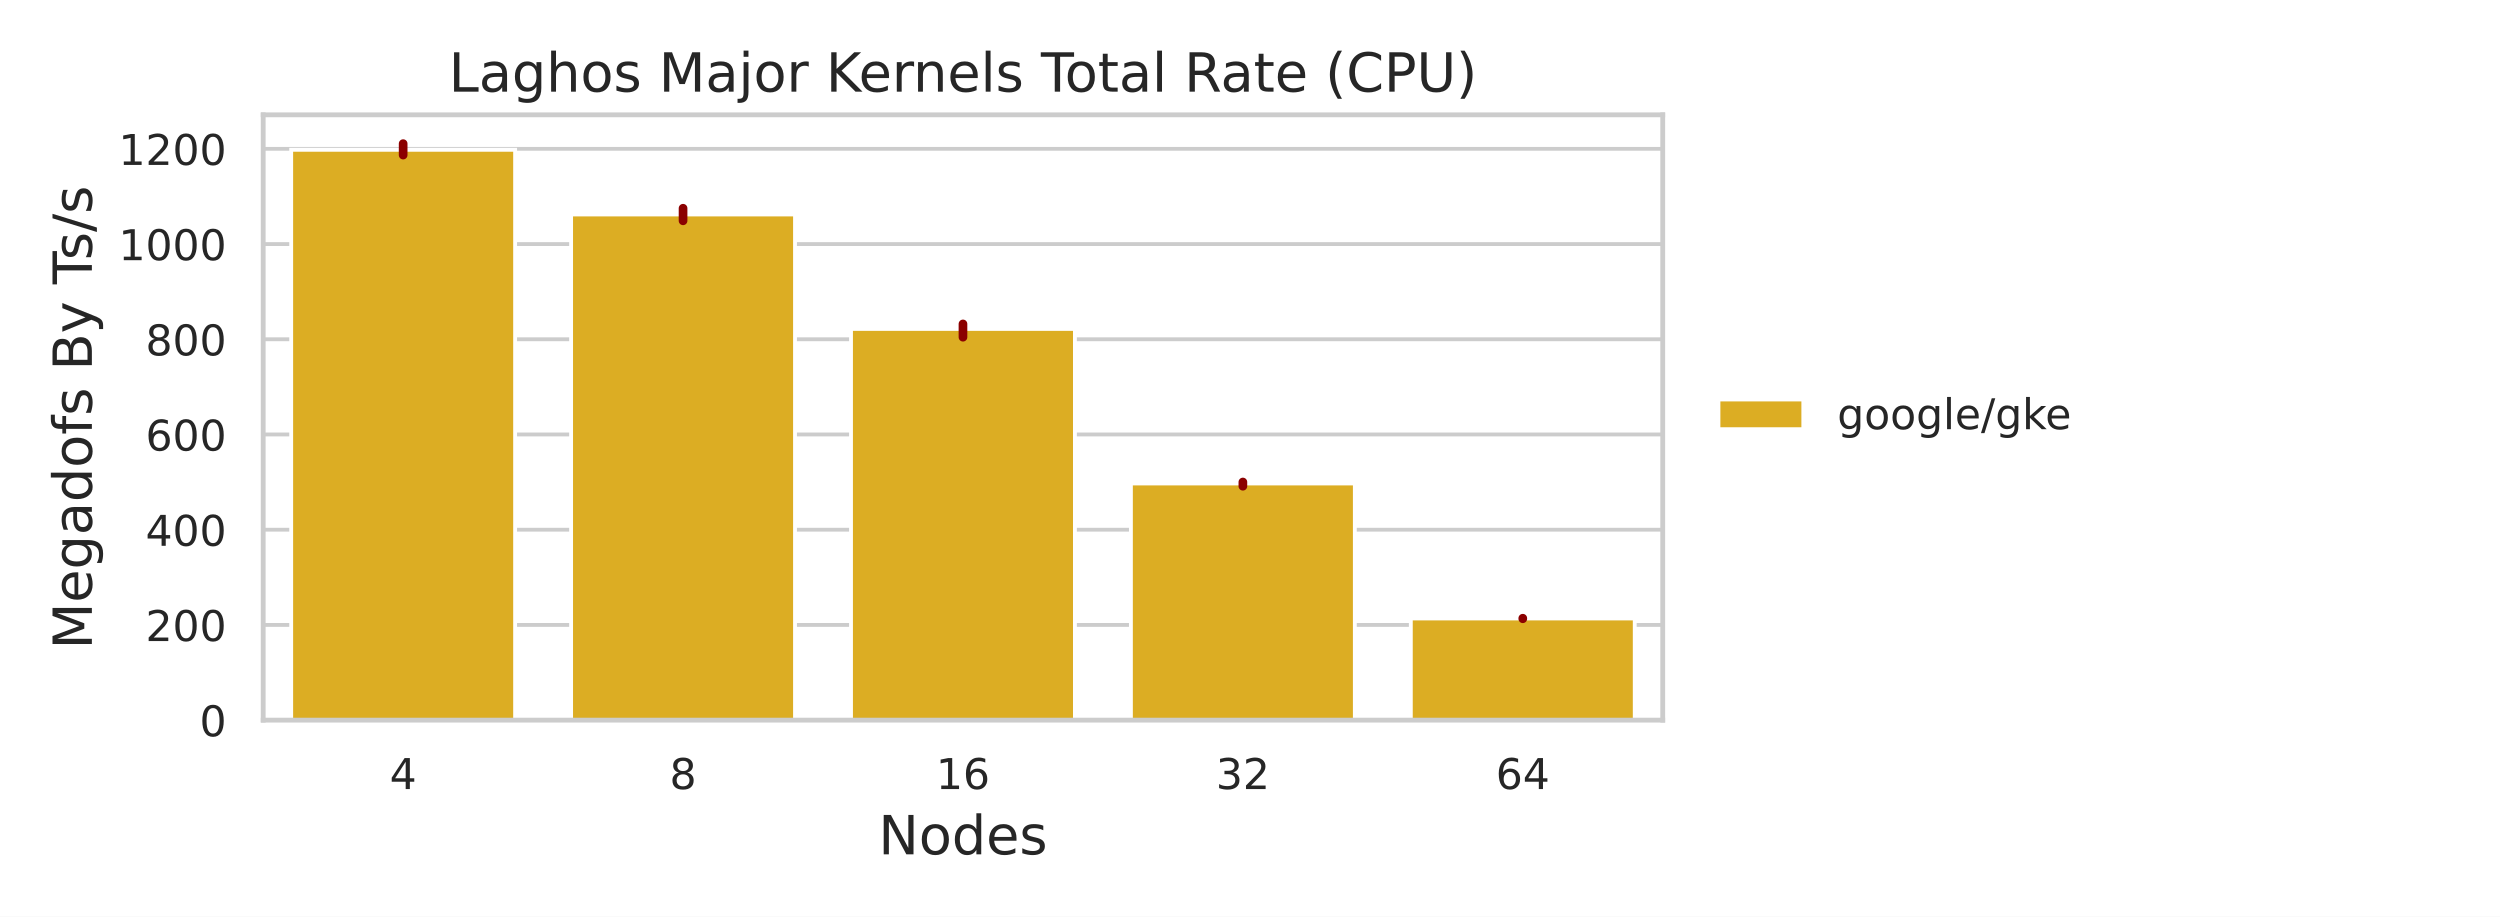
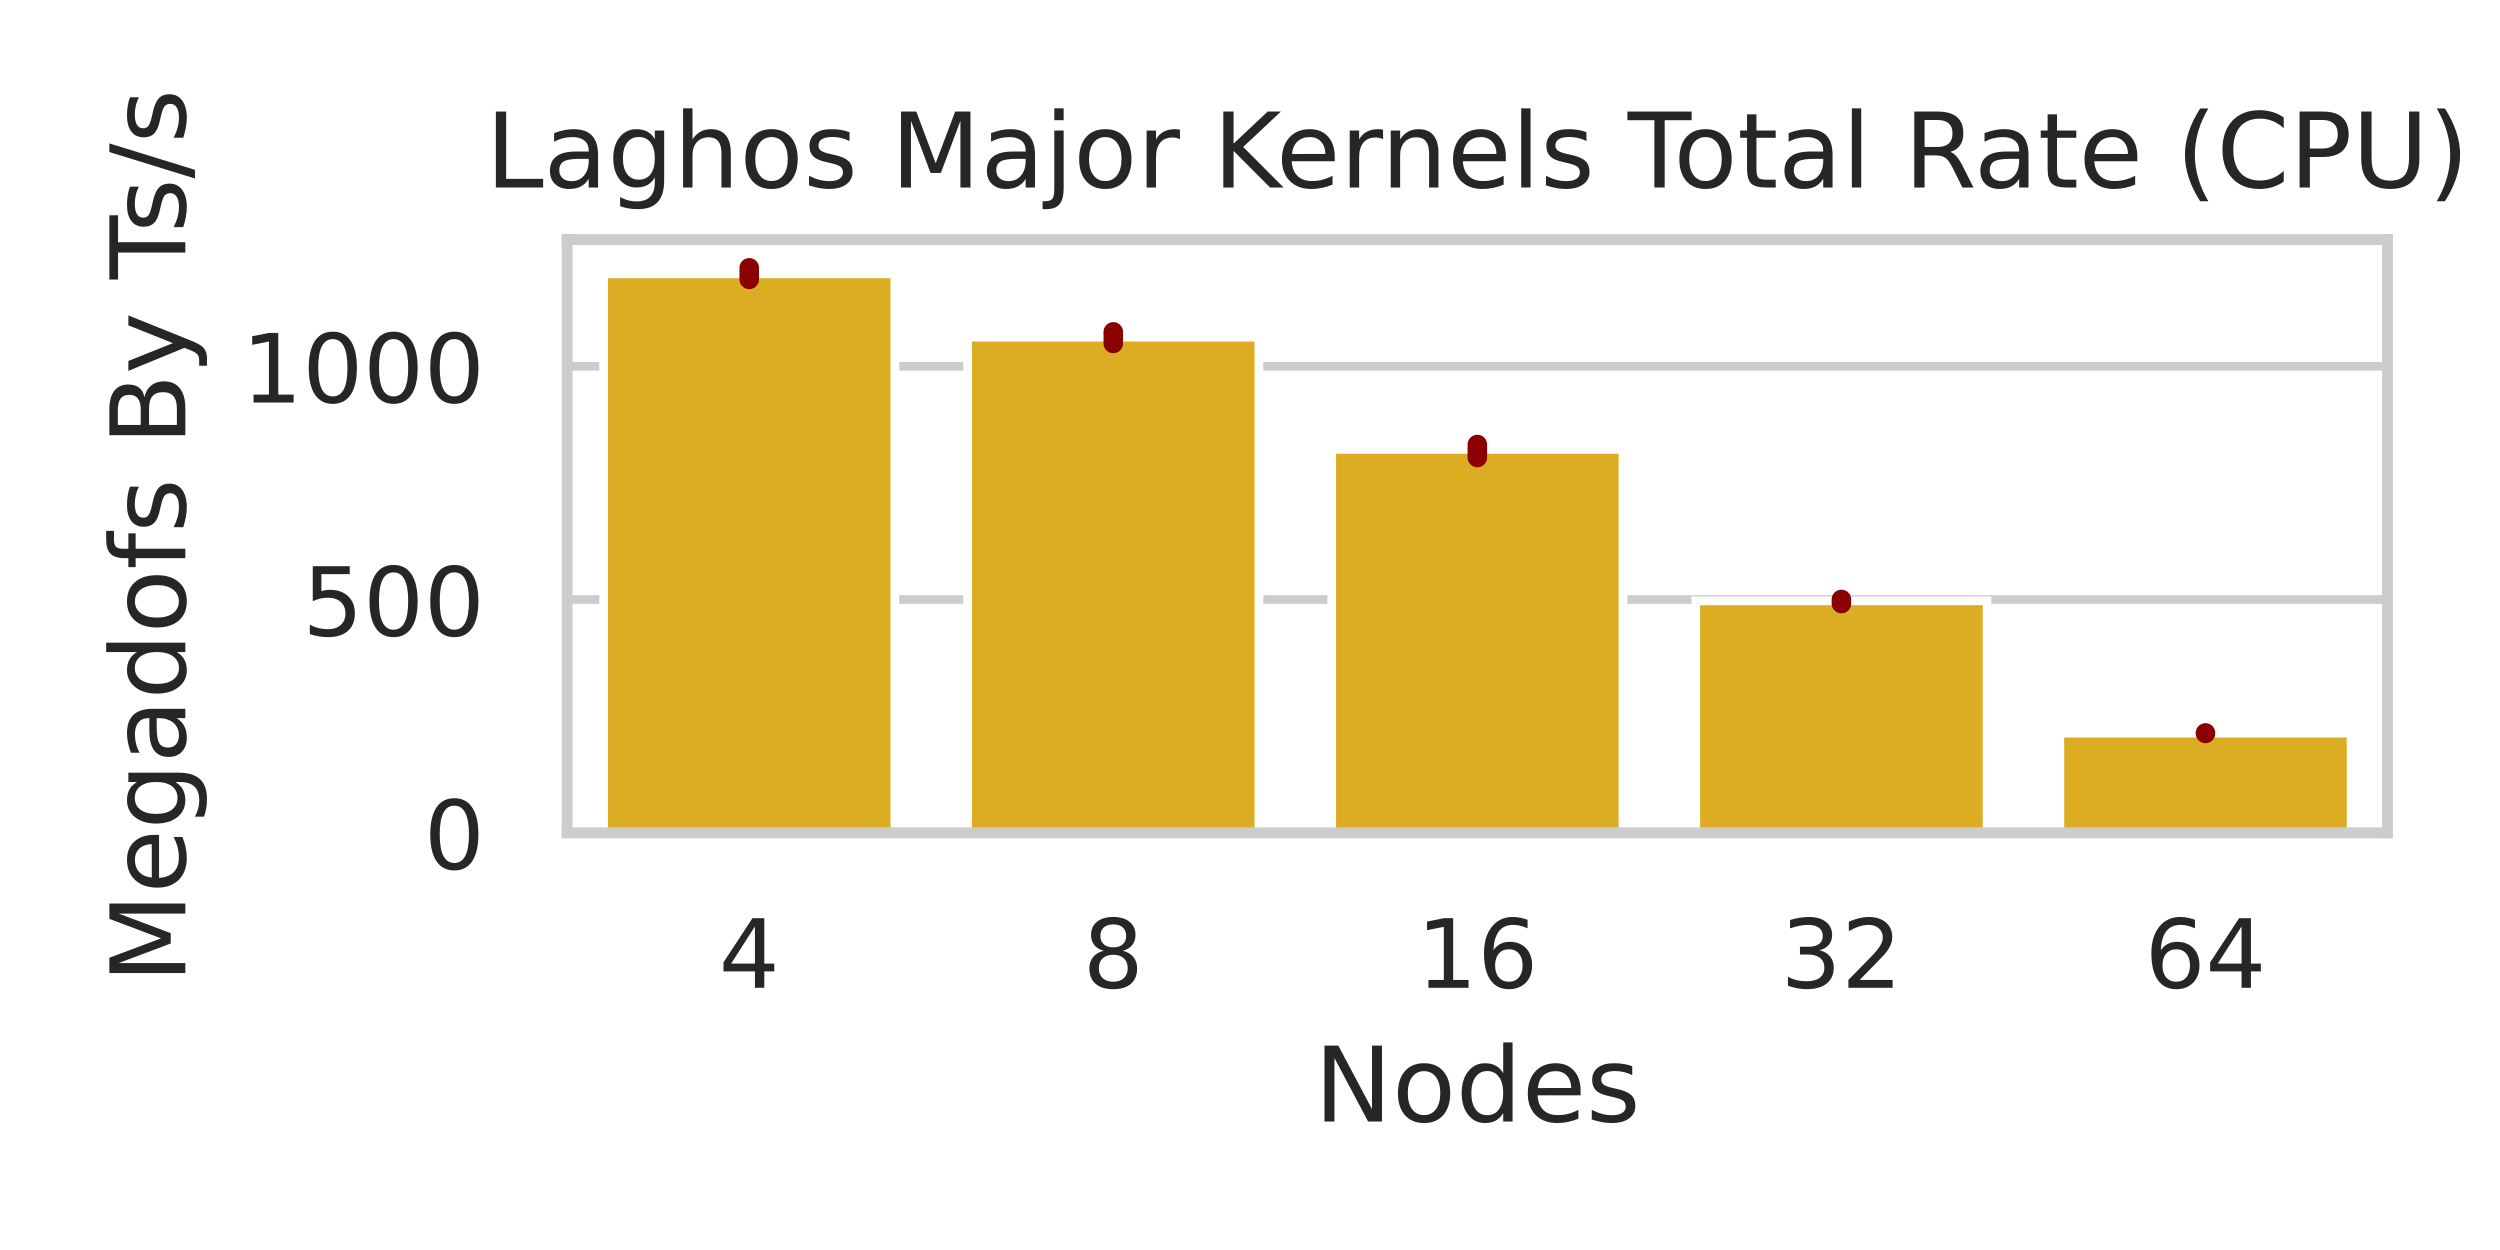
- <svg xmlns="http://www.w3.org/2000/svg" xmlns:xlink="http://www.w3.org/1999/xlink" width="648pt" height="237.6pt" viewBox="0 0 648 237.6" version="1.1">
+ <svg xmlns="http://www.w3.org/2000/svg" xmlns:xlink="http://www.w3.org/1999/xlink" width="288pt" height="144pt" viewBox="0 0 288 144" version="1.1">
  <defs>
    <style type="text/css">*{stroke-linejoin: round; stroke-linecap: butt}</style>
  </defs>
  <g id="figure_1">
    <g id="patch_1">
-       <path d="M 0 237.6  L 648 237.6  L 648 0  L 0 0  z " style="fill: #ffffff" />
+       <path d="M 0 144  L 288 144  L 288 0  L 0 0  z " style="fill: #ffffff" />
    </g>
    <g id="axes_1">
      <g id="patch_2">
-         <path d="M 68.22 186.66  L 430.981 186.66  L 430.981 29.76  L 68.22 29.76  z " style="fill: #ffffff" />
+         <path d="M 65.34 95.94  L 275.04 95.94  L 275.04 27.6  L 65.34 27.6  z " style="fill: #ffffff" />
      </g>
      <g id="matplotlib.axis_1">
        <g id="xtick_1">
          <g id="text_1">
-             <g style="fill: #262626" transform="translate(100.9967 204.5183) scale(0.11 -0.11)">
+             <g style="fill: #262626" transform="translate(82.81063 113.7983) scale(0.11 -0.11)">
              <defs>
                <path id="DejaVuSans-34" d="M 2419 4116  L 825 1625  L 2419 1625  L 2419 4116  z M 2253 4666  L 3047 4666  L 3047 1625  L 3713 1625  L 3713 1100  L 3047 1100  L 3047 0  L 2419 0  L 2419 1100  L 313 1100  L 313 1709  L 2253 4666  z " transform="scale(0.015625)" />
              </defs>
              <use xlink:href="#DejaVuSans-34" />
            </g>
          </g>
        </g>
        <g id="xtick_2">
          <g id="text_2">
-             <g style="fill: #262626" transform="translate(173.549 204.5183) scale(0.11 -0.11)">
+             <g style="fill: #262626" transform="translate(124.7506 113.7983) scale(0.11 -0.11)">
              <defs>
                <path id="DejaVuSans-38" d="M 2034 2216  Q 1584 2216 1326 1975  Q 1069 1734 1069 1313  Q 1069 891 1326 650  Q 1584 409 2034 409  Q 2484 409 2743 651  Q 3003 894 3003 1313  Q 3003 1734 2745 1975  Q 2488 2216 2034 2216  z M 1403 2484  Q 997 2584 770 2862  Q 544 3141 544 3541  Q 544 4100 942 4425  Q 1341 4750 2034 4750  Q 2731 4750 3128 4425  Q 3525 4100 3525 3541  Q 3525 3141 3298 2862  Q 3072 2584 2669 2484  Q 3125 2378 3379 2068  Q 3634 1759 3634 1313  Q 3634 634 3220 271  Q 2806 -91 2034 -91  Q 1263 -91 848 271  Q 434 634 434 1313  Q 434 1759 690 2068  Q 947 2378 1403 2484  z M 1172 3481  Q 1172 3119 1398 2916  Q 1625 2713 2034 2713  Q 2441 2713 2670 2916  Q 2900 3119 2900 3481  Q 2900 3844 2670 4047  Q 2441 4250 2034 4250  Q 1625 4250 1398 4047  Q 1172 3844 1172 3481  z " transform="scale(0.015625)" />
              </defs>
              <use xlink:href="#DejaVuSans-38" />
            </g>
          </g>
        </g>
        <g id="xtick_3">
          <g id="text_3">
-             <g style="fill: #262626" transform="translate(242.6019 204.5183) scale(0.11 -0.11)">
+             <g style="fill: #262626" transform="translate(163.1912 113.7983) scale(0.11 -0.11)">
              <defs>
                <path id="DejaVuSans-31" d="M 794 531  L 1825 531  L 1825 4091  L 703 3866  L 703 4441  L 1819 4666  L 2450 4666  L 2450 531  L 3481 531  L 3481 0  L 794 0  L 794 531  z " transform="scale(0.015625)" />
                <path id="DejaVuSans-36" d="M 2113 2584  Q 1688 2584 1439 2293  Q 1191 2003 1191 1497  Q 1191 994 1439 701  Q 1688 409 2113 409  Q 2538 409 2786 701  Q 3034 994 3034 1497  Q 3034 2003 2786 2293  Q 2538 2584 2113 2584  z M 3366 4563  L 3366 3988  Q 3128 4100 2886 4159  Q 2644 4219 2406 4219  Q 1781 4219 1451 3797  Q 1122 3375 1075 2522  Q 1259 2794 1537 2939  Q 1816 3084 2150 3084  Q 2853 3084 3261 2657  Q 3669 2231 3669 1497  Q 3669 778 3244 343  Q 2819 -91 2113 -91  Q 1303 -91 875 529  Q 447 1150 447 2328  Q 447 3434 972 4092  Q 1497 4750 2381 4750  Q 2619 4750 2861 4703  Q 3103 4656 3366 4563  z " transform="scale(0.015625)" />
              </defs>
              <use xlink:href="#DejaVuSans-31" />
              <use xlink:href="#DejaVuSans-36" x="63.623" />
            </g>
          </g>
        </g>
        <g id="xtick_4">
          <g id="text_4">
-             <g style="fill: #262626" transform="translate(315.1541 204.5183) scale(0.11 -0.11)">
+             <g style="fill: #262626" transform="translate(205.1312 113.7983) scale(0.11 -0.11)">
              <defs>
                <path id="DejaVuSans-33" d="M 2597 2516  Q 3050 2419 3304 2112  Q 3559 1806 3559 1356  Q 3559 666 3084 287  Q 2609 -91 1734 -91  Q 1441 -91 1130 -33  Q 819 25 488 141  L 488 750  Q 750 597 1062 519  Q 1375 441 1716 441  Q 2309 441 2620 675  Q 2931 909 2931 1356  Q 2931 1769 2642 2001  Q 2353 2234 1838 2234  L 1294 2234  L 1294 2753  L 1863 2753  Q 2328 2753 2575 2939  Q 2822 3125 2822 3475  Q 2822 3834 2567 4026  Q 2313 4219 1838 4219  Q 1578 4219 1281 4162  Q 984 4106 628 3988  L 628 4550  Q 988 4650 1302 4700  Q 1616 4750 1894 4750  Q 2613 4750 3031 4423  Q 3450 4097 3450 3541  Q 3450 3153 3228 2886  Q 3006 2619 2597 2516  z " transform="scale(0.015625)" />
                <path id="DejaVuSans-32" d="M 1228 531  L 3431 531  L 3431 0  L 469 0  L 469 531  Q 828 903 1448 1529  Q 2069 2156 2228 2338  Q 2531 2678 2651 2914  Q 2772 3150 2772 3378  Q 2772 3750 2511 3984  Q 2250 4219 1831 4219  Q 1534 4219 1204 4116  Q 875 4013 500 3803  L 500 4441  Q 881 4594 1212 4672  Q 1544 4750 1819 4750  Q 2544 4750 2975 4387  Q 3406 4025 3406 3419  Q 3406 3131 3298 2873  Q 3191 2616 2906 2266  Q 2828 2175 2409 1742  Q 1991 1309 1228 531  z " transform="scale(0.015625)" />
              </defs>
              <use xlink:href="#DejaVuSans-33" />
              <use xlink:href="#DejaVuSans-32" x="63.623" />
            </g>
          </g>
        </g>
        <g id="xtick_5">
          <g id="text_5">
-             <g style="fill: #262626" transform="translate(387.7063 204.5183) scale(0.11 -0.11)">
+             <g style="fill: #262626" transform="translate(247.0712 113.7983) scale(0.11 -0.11)">
              <use xlink:href="#DejaVuSans-36" />
              <use xlink:href="#DejaVuSans-34" x="63.623" />
            </g>
          </g>
        </g>
        <g id="text_6">
-           <g style="fill: #262626" transform="translate(227.683 221.4437) scale(0.14 -0.14)">
+           <g style="fill: #262626" transform="translate(151.4034 129.2041) scale(0.12 -0.12)">
            <defs>
              <path id="DejaVuSans-4e" d="M 628 4666  L 1478 4666  L 3547 763  L 3547 4666  L 4159 4666  L 4159 0  L 3309 0  L 1241 3903  L 1241 0  L 628 0  L 628 4666  z " transform="scale(0.015625)" />
              <path id="DejaVuSans-6f" d="M 1959 3097  Q 1497 3097 1228 2736  Q 959 2375 959 1747  Q 959 1119 1226 758  Q 1494 397 1959 397  Q 2419 397 2687 759  Q 2956 1122 2956 1747  Q 2956 2369 2687 2733  Q 2419 3097 1959 3097  z M 1959 3584  Q 2709 3584 3137 3096  Q 3566 2609 3566 1747  Q 3566 888 3137 398  Q 2709 -91 1959 -91  Q 1206 -91 779 398  Q 353 888 353 1747  Q 353 2609 779 3096  Q 1206 3584 1959 3584  z " transform="scale(0.015625)" />
              <path id="DejaVuSans-64" d="M 2906 2969  L 2906 4863  L 3481 4863  L 3481 0  L 2906 0  L 2906 525  Q 2725 213 2448 61  Q 2172 -91 1784 -91  Q 1150 -91 751 415  Q 353 922 353 1747  Q 353 2572 751 3078  Q 1150 3584 1784 3584  Q 2172 3584 2448 3432  Q 2725 3281 2906 2969  z M 947 1747  Q 947 1113 1208 752  Q 1469 391 1925 391  Q 2381 391 2643 752  Q 2906 1113 2906 1747  Q 2906 2381 2643 2742  Q 2381 3103 1925 3103  Q 1469 3103 1208 2742  Q 947 2381 947 1747  z " transform="scale(0.015625)" />
              <path id="DejaVuSans-65" d="M 3597 1894  L 3597 1613  L 953 1613  Q 991 1019 1311 708  Q 1631 397 2203 397  Q 2534 397 2845 478  Q 3156 559 3463 722  L 3463 178  Q 3153 47 2828 -22  Q 2503 -91 2169 -91  Q 1331 -91 842 396  Q 353 884 353 1716  Q 353 2575 817 3079  Q 1281 3584 2069 3584  Q 2775 3584 3186 3129  Q 3597 2675 3597 1894  z M 3022 2063  Q 3016 2534 2758 2815  Q 2500 3097 2075 3097  Q 1594 3097 1305 2825  Q 1016 2553 972 2059  L 3022 2063  z " transform="scale(0.015625)" />
              <path id="DejaVuSans-73" d="M 2834 3397  L 2834 2853  Q 2591 2978 2328 3040  Q 2066 3103 1784 3103  Q 1356 3103 1142 2972  Q 928 2841 928 2578  Q 928 2378 1081 2264  Q 1234 2150 1697 2047  L 1894 2003  Q 2506 1872 2764 1633  Q 3022 1394 3022 966  Q 3022 478 2636 193  Q 2250 -91 1575 -91  Q 1294 -91 989 -36  Q 684 19 347 128  L 347 722  Q 666 556 975 473  Q 1284 391 1588 391  Q 1994 391 2212 530  Q 2431 669 2431 922  Q 2431 1156 2273 1281  Q 2116 1406 1581 1522  L 1381 1569  Q 847 1681 609 1914  Q 372 2147 372 2553  Q 372 3047 722 3315  Q 1072 3584 1716 3584  Q 2034 3584 2315 3537  Q 2597 3491 2834 3397  z " transform="scale(0.015625)" />
            </defs>
            <use xlink:href="#DejaVuSans-4e" />
            <use xlink:href="#DejaVuSans-6f" x="74.805" />
            <use xlink:href="#DejaVuSans-64" x="135.986" />
            <use xlink:href="#DejaVuSans-65" x="199.463" />
            <use xlink:href="#DejaVuSans-73" x="260.986" />
          </g>
        </g>
      </g>
      <g id="matplotlib.axis_2">
        <g id="ytick_1">
          <g id="line2d_1">
-             <path d="M 68.22 186.66  L 430.981 186.66  " clip-path="url(#pcbd6a1259f)" style="fill: none; stroke: #cccccc; stroke-linecap: round" />
+             <path d="M 65.34 95.94  L 275.04 95.94  " clip-path="url(#p475f3f0ecd)" style="fill: none; stroke: #cccccc; stroke-linecap: round" />
          </g>
          <g id="text_7">
-             <g style="fill: #262626" transform="translate(51.72125 190.8391) scale(0.11 -0.11)">
+             <g style="fill: #262626" transform="translate(48.84125 100.1191) scale(0.11 -0.11)">
              <defs>
                <path id="DejaVuSans-30" d="M 2034 4250  Q 1547 4250 1301 3770  Q 1056 3291 1056 2328  Q 1056 1369 1301 889  Q 1547 409 2034 409  Q 2525 409 2770 889  Q 3016 1369 3016 2328  Q 3016 3291 2770 3770  Q 2525 4250 2034 4250  z M 2034 4750  Q 2819 4750 3233 4129  Q 3647 3509 3647 2328  Q 3647 1150 3233 529  Q 2819 -91 2034 -91  Q 1250 -91 836 529  Q 422 1150 422 2328  Q 422 3509 836 4129  Q 1250 4750 2034 4750  z " transform="scale(0.015625)" />
              </defs>
              <use xlink:href="#DejaVuSans-30" />
            </g>
          </g>
        </g>
        <g id="ytick_2">
          <g id="line2d_2">
-             <path d="M 68.22 161.979  L 430.981 161.979  " clip-path="url(#pcbd6a1259f)" style="fill: none; stroke: #cccccc; stroke-linecap: round" />
+             <path d="M 65.34 69.065  L 275.04 69.065  " clip-path="url(#p475f3f0ecd)" style="fill: none; stroke: #cccccc; stroke-linecap: round" />
          </g>
          <g id="text_8">
-             <g style="fill: #262626" transform="translate(37.72375 166.1586) scale(0.11 -0.11)">
-               <use xlink:href="#DejaVuSans-32" />
+             <g style="fill: #262626" transform="translate(34.84375 73.24452) scale(0.11 -0.11)">
+               <defs>
+                 <path id="DejaVuSans-35" d="M 691 4666  L 3169 4666  L 3169 4134  L 1269 4134  L 1269 2991  Q 1406 3038 1543 3061  Q 1681 3084 1819 3084  Q 2600 3084 3056 2656  Q 3513 2228 3513 1497  Q 3513 744 3044 326  Q 2575 -91 1722 -91  Q 1428 -91 1123 -41  Q 819 9 494 109  L 494 744  Q 775 591 1075 516  Q 1375 441 1709 441  Q 2250 441 2565 725  Q 2881 1009 2881 1497  Q 2881 1984 2565 2268  Q 2250 2553 1709 2553  Q 1456 2553 1204 2497  Q 953 2441 691 2322  L 691 4666  z " transform="scale(0.015625)" />
+               </defs>
+               <use xlink:href="#DejaVuSans-35" />
              <use xlink:href="#DejaVuSans-30" x="63.623" />
              <use xlink:href="#DejaVuSans-30" x="127.246" />
            </g>
          </g>
        </g>
        <g id="ytick_3">
          <g id="line2d_3">
-             <path d="M 68.22 137.299  L 430.981 137.299  " clip-path="url(#pcbd6a1259f)" style="fill: none; stroke: #cccccc; stroke-linecap: round" />
+             <path d="M 65.34 42.191  L 275.04 42.191  " clip-path="url(#p475f3f0ecd)" style="fill: none; stroke: #cccccc; stroke-linecap: round" />
          </g>
          <g id="text_9">
-             <g style="fill: #262626" transform="translate(37.72375 141.4781) scale(0.11 -0.11)">
-               <use xlink:href="#DejaVuSans-34" />
-               <use xlink:href="#DejaVuSans-30" x="63.623" />
-               <use xlink:href="#DejaVuSans-30" x="127.246" />
-             </g>
-           </g>
-         </g>
-         <g id="ytick_4">
-           <g id="line2d_4">
-             <path d="M 68.22 112.618  L 430.981 112.618  " clip-path="url(#pcbd6a1259f)" style="fill: none; stroke: #cccccc; stroke-linecap: round" />
-           </g>
-           <g id="text_10">
-             <g style="fill: #262626" transform="translate(37.72375 116.7976) scale(0.11 -0.11)">
-               <use xlink:href="#DejaVuSans-36" />
-               <use xlink:href="#DejaVuSans-30" x="63.623" />
-               <use xlink:href="#DejaVuSans-30" x="127.246" />
-             </g>
-           </g>
-         </g>
-         <g id="ytick_5">
-           <g id="line2d_5">
-             <path d="M 68.22 87.938  L 430.981 87.938  " clip-path="url(#pcbd6a1259f)" style="fill: none; stroke: #cccccc; stroke-linecap: round" />
-           </g>
-           <g id="text_11">
-             <g style="fill: #262626" transform="translate(37.72375 92.11713) scale(0.11 -0.11)">
-               <use xlink:href="#DejaVuSans-38" />
-               <use xlink:href="#DejaVuSans-30" x="63.623" />
-               <use xlink:href="#DejaVuSans-30" x="127.246" />
-             </g>
-           </g>
-         </g>
-         <g id="ytick_6">
-           <g id="line2d_6">
-             <path d="M 68.22 63.257  L 430.981 63.257  " clip-path="url(#pcbd6a1259f)" style="fill: none; stroke: #cccccc; stroke-linecap: round" />
-           </g>
-           <g id="text_12">
-             <g style="fill: #262626" transform="translate(30.725 67.43663) scale(0.11 -0.11)">
+             <g style="fill: #262626" transform="translate(27.845 46.36989) scale(0.11 -0.11)">
              <use xlink:href="#DejaVuSans-31" />
              <use xlink:href="#DejaVuSans-30" x="63.623" />
              <use xlink:href="#DejaVuSans-30" x="127.246" />
              <use xlink:href="#DejaVuSans-30" x="190.869" />
            </g>
          </g>
        </g>
-         <g id="ytick_7">
-           <g id="line2d_7">
-             <path d="M 68.22 38.577  L 430.981 38.577  " clip-path="url(#pcbd6a1259f)" style="fill: none; stroke: #cccccc; stroke-linecap: round" />
-           </g>
-           <g id="text_13">
-             <g style="fill: #262626" transform="translate(30.725 42.75612) scale(0.11 -0.11)">
-               <use xlink:href="#DejaVuSans-31" />
-               <use xlink:href="#DejaVuSans-32" x="63.623" />
-               <use xlink:href="#DejaVuSans-30" x="127.246" />
-               <use xlink:href="#DejaVuSans-30" x="190.869" />
-             </g>
-           </g>
-         </g>
-         <g id="text_14">
-           <g style="fill: #262626" transform="translate(23.81344 168.2952) rotate(-90) scale(0.14 -0.14)">
+         <g id="text_10">
+           <g style="fill: #262626" transform="translate(21.34937 113.2716) rotate(-90) scale(0.12 -0.12)">
            <defs>
              <path id="DejaVuSans-4d" d="M 628 4666  L 1569 4666  L 2759 1491  L 3956 4666  L 4897 4666  L 4897 0  L 4281 0  L 4281 4097  L 3078 897  L 2444 897  L 1241 4097  L 1241 0  L 628 0  L 628 4666  z " transform="scale(0.015625)" />
              <path id="DejaVuSans-67" d="M 2906 1791  Q 2906 2416 2648 2759  Q 2391 3103 1925 3103  Q 1463 3103 1205 2759  Q 947 2416 947 1791  Q 947 1169 1205 825  Q 1463 481 1925 481  Q 2391 481 2648 825  Q 2906 1169 2906 1791  z M 3481 434  Q 3481 -459 3084 -895  Q 2688 -1331 1869 -1331  Q 1566 -1331 1297 -1286  Q 1028 -1241 775 -1147  L 775 -588  Q 1028 -725 1275 -790  Q 1522 -856 1778 -856  Q 2344 -856 2625 -561  Q 2906 -266 2906 331  L 2906 616  Q 2728 306 2450 153  Q 2172 0 1784 0  Q 1141 0 747 490  Q 353 981 353 1791  Q 353 2603 747 3093  Q 1141 3584 1784 3584  Q 2172 3584 2450 3431  Q 2728 3278 2906 2969  L 2906 3500  L 3481 3500  L 3481 434  z " transform="scale(0.015625)" />
              <path id="DejaVuSans-61" d="M 2194 1759  Q 1497 1759 1228 1600  Q 959 1441 959 1056  Q 959 750 1161 570  Q 1363 391 1709 391  Q 2188 391 2477 730  Q 2766 1069 2766 1631  L 2766 1759  L 2194 1759  z M 3341 1997  L 3341 0  L 2766 0  L 2766 531  Q 2569 213 2275 61  Q 1981 -91 1556 -91  Q 1019 -91 701 211  Q 384 513 384 1019  Q 384 1609 779 1909  Q 1175 2209 1959 2209  L 2766 2209  L 2766 2266  Q 2766 2663 2505 2880  Q 2244 3097 1772 3097  Q 1472 3097 1187 3025  Q 903 2953 641 2809  L 641 3341  Q 956 3463 1253 3523  Q 1550 3584 1831 3584  Q 2591 3584 2966 3190  Q 3341 2797 3341 1997  z " transform="scale(0.015625)" />
              <path id="DejaVuSans-66" d="M 2375 4863  L 2375 4384  L 1825 4384  Q 1516 4384 1395 4259  Q 1275 4134 1275 3809  L 1275 3500  L 2222 3500  L 2222 3053  L 1275 3053  L 1275 0  L 697 0  L 697 3053  L 147 3053  L 147 3500  L 697 3500  L 697 3744  Q 697 4328 969 4595  Q 1241 4863 1831 4863  L 2375 4863  z " transform="scale(0.015625)" />
              <path id="DejaVuSans-20" transform="scale(0.015625)" />
              <path id="DejaVuSans-42" d="M 1259 2228  L 1259 519  L 2272 519  Q 2781 519 3026 730  Q 3272 941 3272 1375  Q 3272 1813 3026 2020  Q 2781 2228 2272 2228  L 1259 2228  z M 1259 4147  L 1259 2741  L 2194 2741  Q 2656 2741 2882 2914  Q 3109 3088 3109 3444  Q 3109 3797 2882 3972  Q 2656 4147 2194 4147  L 1259 4147  z M 628 4666  L 2241 4666  Q 2963 4666 3353 4366  Q 3744 4066 3744 3513  Q 3744 3084 3544 2831  Q 3344 2578 2956 2516  Q 3422 2416 3680 2098  Q 3938 1781 3938 1306  Q 3938 681 3513 340  Q 3088 0 2303 0  L 628 0  L 628 4666  z " transform="scale(0.015625)" />
              <path id="DejaVuSans-79" d="M 2059 -325  Q 1816 -950 1584 -1140  Q 1353 -1331 966 -1331  L 506 -1331  L 506 -850  L 844 -850  Q 1081 -850 1212 -737  Q 1344 -625 1503 -206  L 1606 56  L 191 3500  L 800 3500  L 1894 763  L 2988 3500  L 3597 3500  L 2059 -325  z " transform="scale(0.015625)" />
              <path id="DejaVuSans-54" d="M -19 4666  L 3928 4666  L 3928 4134  L 2272 4134  L 2272 0  L 1638 0  L 1638 4134  L -19 4134  L -19 4666  z " transform="scale(0.015625)" />
              <path id="DejaVuSans-2f" d="M 1625 4666  L 2156 4666  L 531 -594  L 0 -594  L 1625 4666  z " transform="scale(0.015625)" />
            </defs>
            <use xlink:href="#DejaVuSans-4d" />
            <use xlink:href="#DejaVuSans-65" x="86.279" />
            <use xlink:href="#DejaVuSans-67" x="147.803" />
            <use xlink:href="#DejaVuSans-61" x="211.279" />
            <use xlink:href="#DejaVuSans-64" x="272.559" />
            <use xlink:href="#DejaVuSans-6f" x="336.035" />
            <use xlink:href="#DejaVuSans-66" x="397.217" />
            <use xlink:href="#DejaVuSans-73" x="432.422" />
            <use xlink:href="#DejaVuSans-20" x="484.521" />
            <use xlink:href="#DejaVuSans-42" x="516.309" />
            <use xlink:href="#DejaVuSans-79" x="584.912" />
            <use xlink:href="#DejaVuSans-20" x="644.092" />
            <use xlink:href="#DejaVuSans-54" x="675.879" />
            <use xlink:href="#DejaVuSans-73" x="720.463" />
            <use xlink:href="#DejaVuSans-2f" x="772.562" />
            <use xlink:href="#DejaVuSans-73" x="806.254" />
          </g>
        </g>
      </g>
      <g id="patch_3">
-         <path d="M 75.475 186.66  L 133.517 186.66  L 133.517 38.832  L 75.475 38.832  z " clip-path="url(#pcbd6a1259f)" style="fill: #dcad23; stroke: #ffffff; stroke-linejoin: miter" />
+         <path d="M 69.534 95.94  L 103.086 95.94  L 103.086 31.552  L 69.534 31.552  z " clip-path="url(#p475f3f0ecd)" style="fill: #dcad23; stroke: #ffffff; stroke-linejoin: miter" />
      </g>
      <g id="patch_4">
-         <path d="M 148.027 186.66  L 206.069 186.66  L 206.069 55.583  L 148.027 55.583  z " clip-path="url(#pcbd6a1259f)" style="fill: #dcad23; stroke: #ffffff; stroke-linejoin: miter" />
+         <path d="M 111.474 95.94  L 145.026 95.94  L 145.026 38.848  L 111.474 38.848  z " clip-path="url(#p475f3f0ecd)" style="fill: #dcad23; stroke: #ffffff; stroke-linejoin: miter" />
      </g>
      <g id="patch_5">
-         <path d="M 220.58 186.66  L 278.622 186.66  L 278.622 85.26  L 220.58 85.26  z " clip-path="url(#pcbd6a1259f)" style="fill: #dcad23; stroke: #ffffff; stroke-linejoin: miter" />
+         <path d="M 153.414 95.94  L 186.966 95.94  L 186.966 51.774  L 153.414 51.774  z " clip-path="url(#p475f3f0ecd)" style="fill: #dcad23; stroke: #ffffff; stroke-linejoin: miter" />
      </g>
      <g id="patch_6">
-         <path d="M 293.132 186.66  L 351.174 186.66  L 351.174 125.31  L 293.132 125.31  z " clip-path="url(#pcbd6a1259f)" style="fill: #dcad23; stroke: #ffffff; stroke-linejoin: miter" />
+         <path d="M 195.354 95.94  L 228.906 95.94  L 228.906 69.218  L 195.354 69.218  z " clip-path="url(#p475f3f0ecd)" style="fill: #dcad23; stroke: #ffffff; stroke-linejoin: miter" />
      </g>
      <g id="patch_7">
-         <path d="M 365.684 186.66  L 423.726 186.66  L 423.726 160.306  L 365.684 160.306  z " clip-path="url(#pcbd6a1259f)" style="fill: #dcad23; stroke: #ffffff; stroke-linejoin: miter" />
+         <path d="M 237.294 95.94  L 270.846 95.94  L 270.846 84.461  L 237.294 84.461  z " clip-path="url(#p475f3f0ecd)" style="fill: #dcad23; stroke: #ffffff; stroke-linejoin: miter" />
      </g>
      <g id="patch_8">
-         <path d="M 104.496 186.66  L 104.496 186.66  L 104.496 186.66  L 104.496 186.66  z " clip-path="url(#pcbd6a1259f)" style="fill: #dcad23; stroke: #ffffff; stroke-linejoin: miter" />
+         <path d="M 86.31 95.94  L 86.31 95.94  L 86.31 95.94  L 86.31 95.94  z " clip-path="url(#p475f3f0ecd)" style="fill: #dcad23; stroke: #ffffff; stroke-linejoin: miter" />
+       </g>
+       <g id="line2d_4">
+         <path d="M 86.31 32.186  L 86.31 30.854  " clip-path="url(#p475f3f0ecd)" style="fill: none; stroke: #8b0000; stroke-width: 2.25; stroke-linecap: round" />
+       </g>
+       <g id="line2d_5">
+         <path d="M 128.25 39.567  L 128.25 38.234  " clip-path="url(#p475f3f0ecd)" style="fill: none; stroke: #8b0000; stroke-width: 2.25; stroke-linecap: round" />
+       </g>
+       <g id="line2d_6">
+         <path d="M 170.19 52.707  L 170.19 51.209  " clip-path="url(#p475f3f0ecd)" style="fill: none; stroke: #8b0000; stroke-width: 2.25; stroke-linecap: round" />
+       </g>
+       <g id="line2d_7">
+         <path d="M 212.13 69.531  L 212.13 69.056  " clip-path="url(#p475f3f0ecd)" style="fill: none; stroke: #8b0000; stroke-width: 2.25; stroke-linecap: round" />
      </g>
      <g id="line2d_8">
-         <path d="M 104.496 40.199  L 104.496 37.231  " clip-path="url(#pcbd6a1259f)" style="fill: none; stroke: #8b0000; stroke-width: 2.25; stroke-linecap: round" />
-       </g>
-       <g id="line2d_9">
-         <path d="M 177.048 57.233  L 177.048 53.976  " clip-path="url(#pcbd6a1259f)" style="fill: none; stroke: #8b0000; stroke-width: 2.25; stroke-linecap: round" />
-       </g>
-       <g id="line2d_10">
-         <path d="M 249.601 87.402  L 249.601 83.963  " clip-path="url(#pcbd6a1259f)" style="fill: none; stroke: #8b0000; stroke-width: 2.25; stroke-linecap: round" />
-       </g>
-       <g id="line2d_11">
-         <path d="M 322.153 126.029  L 322.153 124.938  " clip-path="url(#pcbd6a1259f)" style="fill: none; stroke: #8b0000; stroke-width: 2.25; stroke-linecap: round" />
-       </g>
-       <g id="line2d_12">
-         <path d="M 394.705 160.38  L 394.705 160.242  " clip-path="url(#pcbd6a1259f)" style="fill: none; stroke: #8b0000; stroke-width: 2.25; stroke-linecap: round" />
+         <path d="M 254.07 84.493  L 254.07 84.433  " clip-path="url(#p475f3f0ecd)" style="fill: none; stroke: #8b0000; stroke-width: 2.25; stroke-linecap: round" />
      </g>
      <g id="patch_9">
-         <path d="M 68.22 186.66  L 68.22 29.76  " style="fill: none; stroke: #cccccc; stroke-width: 1.25; stroke-linejoin: miter; stroke-linecap: square" />
+         <path d="M 65.34 95.94  L 65.34 27.6  " style="fill: none; stroke: #cccccc; stroke-width: 1.25; stroke-linejoin: miter; stroke-linecap: square" />
      </g>
      <g id="patch_10">
-         <path d="M 430.981 186.66  L 430.981 29.76  " style="fill: none; stroke: #cccccc; stroke-width: 1.25; stroke-linejoin: miter; stroke-linecap: square" />
+         <path d="M 275.04 95.94  L 275.04 27.6  " style="fill: none; stroke: #cccccc; stroke-width: 1.25; stroke-linejoin: miter; stroke-linecap: square" />
      </g>
      <g id="patch_11">
-         <path d="M 68.22 186.66  L 430.981 186.66  " style="fill: none; stroke: #cccccc; stroke-width: 1.25; stroke-linejoin: miter; stroke-linecap: square" />
+         <path d="M 65.34 95.94  L 275.04 95.94  " style="fill: none; stroke: #cccccc; stroke-width: 1.25; stroke-linejoin: miter; stroke-linecap: square" />
      </g>
      <g id="patch_12">
-         <path d="M 68.22 29.76  L 430.981 29.76  " style="fill: none; stroke: #cccccc; stroke-width: 1.25; stroke-linejoin: miter; stroke-linecap: square" />
-       </g>
-       <g id="text_15">
-         <g style="fill: #262626" transform="translate(116.3162 23.76) scale(0.14 -0.14)">
+         <path d="M 65.34 27.6  L 275.04 27.6  " style="fill: none; stroke: #cccccc; stroke-width: 1.25; stroke-linejoin: miter; stroke-linecap: square" />
+       </g>
+       <g id="text_11">
+         <g style="fill: #262626" transform="translate(55.94625 21.6) scale(0.12 -0.12)">
          <defs>
            <path id="DejaVuSans-4c" d="M 628 4666  L 1259 4666  L 1259 531  L 3531 531  L 3531 0  L 628 0  L 628 4666  z " transform="scale(0.015625)" />
            <path id="DejaVuSans-68" d="M 3513 2113  L 3513 0  L 2938 0  L 2938 2094  Q 2938 2591 2744 2837  Q 2550 3084 2163 3084  Q 1697 3084 1428 2787  Q 1159 2491 1159 1978  L 1159 0  L 581 0  L 581 4863  L 1159 4863  L 1159 2956  Q 1366 3272 1645 3428  Q 1925 3584 2291 3584  Q 2894 3584 3203 3211  Q 3513 2838 3513 2113  z " transform="scale(0.015625)" />
            <path id="DejaVuSans-6a" d="M 603 3500  L 1178 3500  L 1178 -63  Q 1178 -731 923 -1031  Q 669 -1331 103 -1331  L -116 -1331  L -116 -844  L 38 -844  Q 366 -844 484 -692  Q 603 -541 603 -63  L 603 3500  z M 603 4863  L 1178 4863  L 1178 4134  L 603 4134  L 603 4863  z " transform="scale(0.015625)" />
            <path id="DejaVuSans-72" d="M 2631 2963  Q 2534 3019 2420 3045  Q 2306 3072 2169 3072  Q 1681 3072 1420 2755  Q 1159 2438 1159 1844  L 1159 0  L 581 0  L 581 3500  L 1159 3500  L 1159 2956  Q 1341 3275 1631 3429  Q 1922 3584 2338 3584  Q 2397 3584 2469 3576  Q 2541 3569 2628 3553  L 2631 2963  z " transform="scale(0.015625)" />
            <path id="DejaVuSans-4b" d="M 628 4666  L 1259 4666  L 1259 2694  L 3353 4666  L 4166 4666  L 1850 2491  L 4331 0  L 3500 0  L 1259 2247  L 1259 0  L 628 0  L 628 4666  z " transform="scale(0.015625)" />
            <path id="DejaVuSans-6e" d="M 3513 2113  L 3513 0  L 2938 0  L 2938 2094  Q 2938 2591 2744 2837  Q 2550 3084 2163 3084  Q 1697 3084 1428 2787  Q 1159 2491 1159 1978  L 1159 0  L 581 0  L 581 3500  L 1159 3500  L 1159 2956  Q 1366 3272 1645 3428  Q 1925 3584 2291 3584  Q 2894 3584 3203 3211  Q 3513 2838 3513 2113  z " transform="scale(0.015625)" />
            <path id="DejaVuSans-6c" d="M 603 4863  L 1178 4863  L 1178 0  L 603 0  L 603 4863  z " transform="scale(0.015625)" />
            <path id="DejaVuSans-74" d="M 1172 4494  L 1172 3500  L 2356 3500  L 2356 3053  L 1172 3053  L 1172 1153  Q 1172 725 1289 603  Q 1406 481 1766 481  L 2356 481  L 2356 0  L 1766 0  Q 1100 0 847 248  Q 594 497 594 1153  L 594 3053  L 172 3053  L 172 3500  L 594 3500  L 594 4494  L 1172 4494  z " transform="scale(0.015625)" />
            <path id="DejaVuSans-52" d="M 2841 2188  Q 3044 2119 3236 1894  Q 3428 1669 3622 1275  L 4263 0  L 3584 0  L 2988 1197  Q 2756 1666 2539 1819  Q 2322 1972 1947 1972  L 1259 1972  L 1259 0  L 628 0  L 628 4666  L 2053 4666  Q 2853 4666 3247 4331  Q 3641 3997 3641 3322  Q 3641 2881 3436 2590  Q 3231 2300 2841 2188  z M 1259 4147  L 1259 2491  L 2053 2491  Q 2509 2491 2742 2702  Q 2975 2913 2975 3322  Q 2975 3731 2742 3939  Q 2509 4147 2053 4147  L 1259 4147  z " transform="scale(0.015625)" />
            <path id="DejaVuSans-28" d="M 1984 4856  Q 1566 4138 1362 3434  Q 1159 2731 1159 2009  Q 1159 1288 1364 580  Q 1569 -128 1984 -844  L 1484 -844  Q 1016 -109 783 600  Q 550 1309 550 2009  Q 550 2706 781 3412  Q 1013 4119 1484 4856  L 1984 4856  z " transform="scale(0.015625)" />
            <path id="DejaVuSans-43" d="M 4122 4306  L 4122 3641  Q 3803 3938 3442 4084  Q 3081 4231 2675 4231  Q 1875 4231 1450 3742  Q 1025 3253 1025 2328  Q 1025 1406 1450 917  Q 1875 428 2675 428  Q 3081 428 3442 575  Q 3803 722 4122 1019  L 4122 359  Q 3791 134 3420 21  Q 3050 -91 2638 -91  Q 1578 -91 968 557  Q 359 1206 359 2328  Q 359 3453 968 4101  Q 1578 4750 2638 4750  Q 3056 4750 3426 4639  Q 3797 4528 4122 4306  z " transform="scale(0.015625)" />
            <path id="DejaVuSans-50" d="M 1259 4147  L 1259 2394  L 2053 2394  Q 2494 2394 2734 2622  Q 2975 2850 2975 3272  Q 2975 3691 2734 3919  Q 2494 4147 2053 4147  L 1259 4147  z M 628 4666  L 2053 4666  Q 2838 4666 3239 4311  Q 3641 3956 3641 3272  Q 3641 2581 3239 2228  Q 2838 1875 2053 1875  L 1259 1875  L 1259 0  L 628 0  L 628 4666  z " transform="scale(0.015625)" />
            <path id="DejaVuSans-55" d="M 556 4666  L 1191 4666  L 1191 1831  Q 1191 1081 1462 751  Q 1734 422 2344 422  Q 2950 422 3222 751  Q 3494 1081 3494 1831  L 3494 4666  L 4128 4666  L 4128 1753  Q 4128 841 3676 375  Q 3225 -91 2344 -91  Q 1459 -91 1007 375  Q 556 841 556 1753  L 556 4666  z " transform="scale(0.015625)" />
            <path id="DejaVuSans-29" d="M 513 4856  L 1013 4856  Q 1481 4119 1714 3412  Q 1947 2706 1947 2009  Q 1947 1309 1714 600  Q 1481 -109 1013 -844  L 513 -844  Q 928 -128 1133 580  Q 1338 1288 1338 2009  Q 1338 2731 1133 3434  Q 928 4138 513 4856  z " transform="scale(0.015625)" />
          </defs>
          <use xlink:href="#DejaVuSans-4c" />
          <use xlink:href="#DejaVuSans-61" x="55.713" />
          <use xlink:href="#DejaVuSans-67" x="116.992" />
          <use xlink:href="#DejaVuSans-68" x="180.469" />
          <use xlink:href="#DejaVuSans-6f" x="243.848" />
          <use xlink:href="#DejaVuSans-73" x="305.029" />
          <use xlink:href="#DejaVuSans-20" x="357.129" />
          <use xlink:href="#DejaVuSans-4d" x="388.916" />
          <use xlink:href="#DejaVuSans-61" x="475.195" />
          <use xlink:href="#DejaVuSans-6a" x="536.475" />
          <use xlink:href="#DejaVuSans-6f" x="564.258" />
          <use xlink:href="#DejaVuSans-72" x="625.439" />
          <use xlink:href="#DejaVuSans-20" x="666.553" />
          <use xlink:href="#DejaVuSans-4b" x="698.34" />
          <use xlink:href="#DejaVuSans-65" x="758.916" />
          <use xlink:href="#DejaVuSans-72" x="820.439" />
          <use xlink:href="#DejaVuSans-6e" x="859.803" />
          <use xlink:href="#DejaVuSans-65" x="923.182" />
          <use xlink:href="#DejaVuSans-6c" x="984.705" />
          <use xlink:href="#DejaVuSans-73" x="1012.488" />
          <use xlink:href="#DejaVuSans-20" x="1064.588" />
          <use xlink:href="#DejaVuSans-54" x="1096.375" />
          <use xlink:href="#DejaVuSans-6f" x="1140.459" />
          <use xlink:href="#DejaVuSans-74" x="1201.641" />
          <use xlink:href="#DejaVuSans-61" x="1240.85" />
          <use xlink:href="#DejaVuSans-6c" x="1302.129" />
          <use xlink:href="#DejaVuSans-20" x="1329.912" />
          <use xlink:href="#DejaVuSans-52" x="1361.699" />
          <use xlink:href="#DejaVuSans-61" x="1428.932" />
          <use xlink:href="#DejaVuSans-74" x="1490.211" />
          <use xlink:href="#DejaVuSans-65" x="1529.42" />
          <use xlink:href="#DejaVuSans-20" x="1590.943" />
          <use xlink:href="#DejaVuSans-28" x="1622.73" />
          <use xlink:href="#DejaVuSans-43" x="1661.744" />
          <use xlink:href="#DejaVuSans-50" x="1731.568" />
          <use xlink:href="#DejaVuSans-55" x="1791.871" />
          <use xlink:href="#DejaVuSans-29" x="1865.064" />
        </g>
      </g>
    </g>
-     <g id="axes_2">
-       <g id="legend_1">
-         <g id="patch_13">
-           <path d="M 445.421 111.245  L 467.421 111.245  L 467.421 103.545  L 445.421 103.545  z " style="fill: #dcad23; stroke: #ffffff; stroke-linejoin: miter" />
-         </g>
-         <g id="text_16">
-           <g style="fill: #262626" transform="translate(476.2213 111.2453) scale(0.11 -0.11)">
-             <defs>
-               <path id="DejaVuSans-6b" d="M 581 4863  L 1159 4863  L 1159 1991  L 2875 3500  L 3609 3500  L 1753 1863  L 3688 0  L 2938 0  L 1159 1709  L 1159 0  L 581 0  L 581 4863  z " transform="scale(0.015625)" />
-             </defs>
-             <use xlink:href="#DejaVuSans-67" />
-             <use xlink:href="#DejaVuSans-6f" x="63.477" />
-             <use xlink:href="#DejaVuSans-6f" x="124.658" />
-             <use xlink:href="#DejaVuSans-67" x="185.84" />
-             <use xlink:href="#DejaVuSans-6c" x="249.316" />
-             <use xlink:href="#DejaVuSans-65" x="277.1" />
-             <use xlink:href="#DejaVuSans-2f" x="338.623" />
-             <use xlink:href="#DejaVuSans-67" x="372.314" />
-             <use xlink:href="#DejaVuSans-6b" x="435.791" />
-             <use xlink:href="#DejaVuSans-65" x="490.076" />
-           </g>
-         </g>
-       </g>
-     </g>
  </g>
  <defs>
-     <clipPath id="pcbd6a1259f">
-       <rect x="68.22" y="29.76" width="362.761" height="156.9" />
+     <clipPath id="p475f3f0ecd">
+       <rect x="65.34" y="27.6" width="209.7" height="68.34" />
    </clipPath>
  </defs>
</svg>
